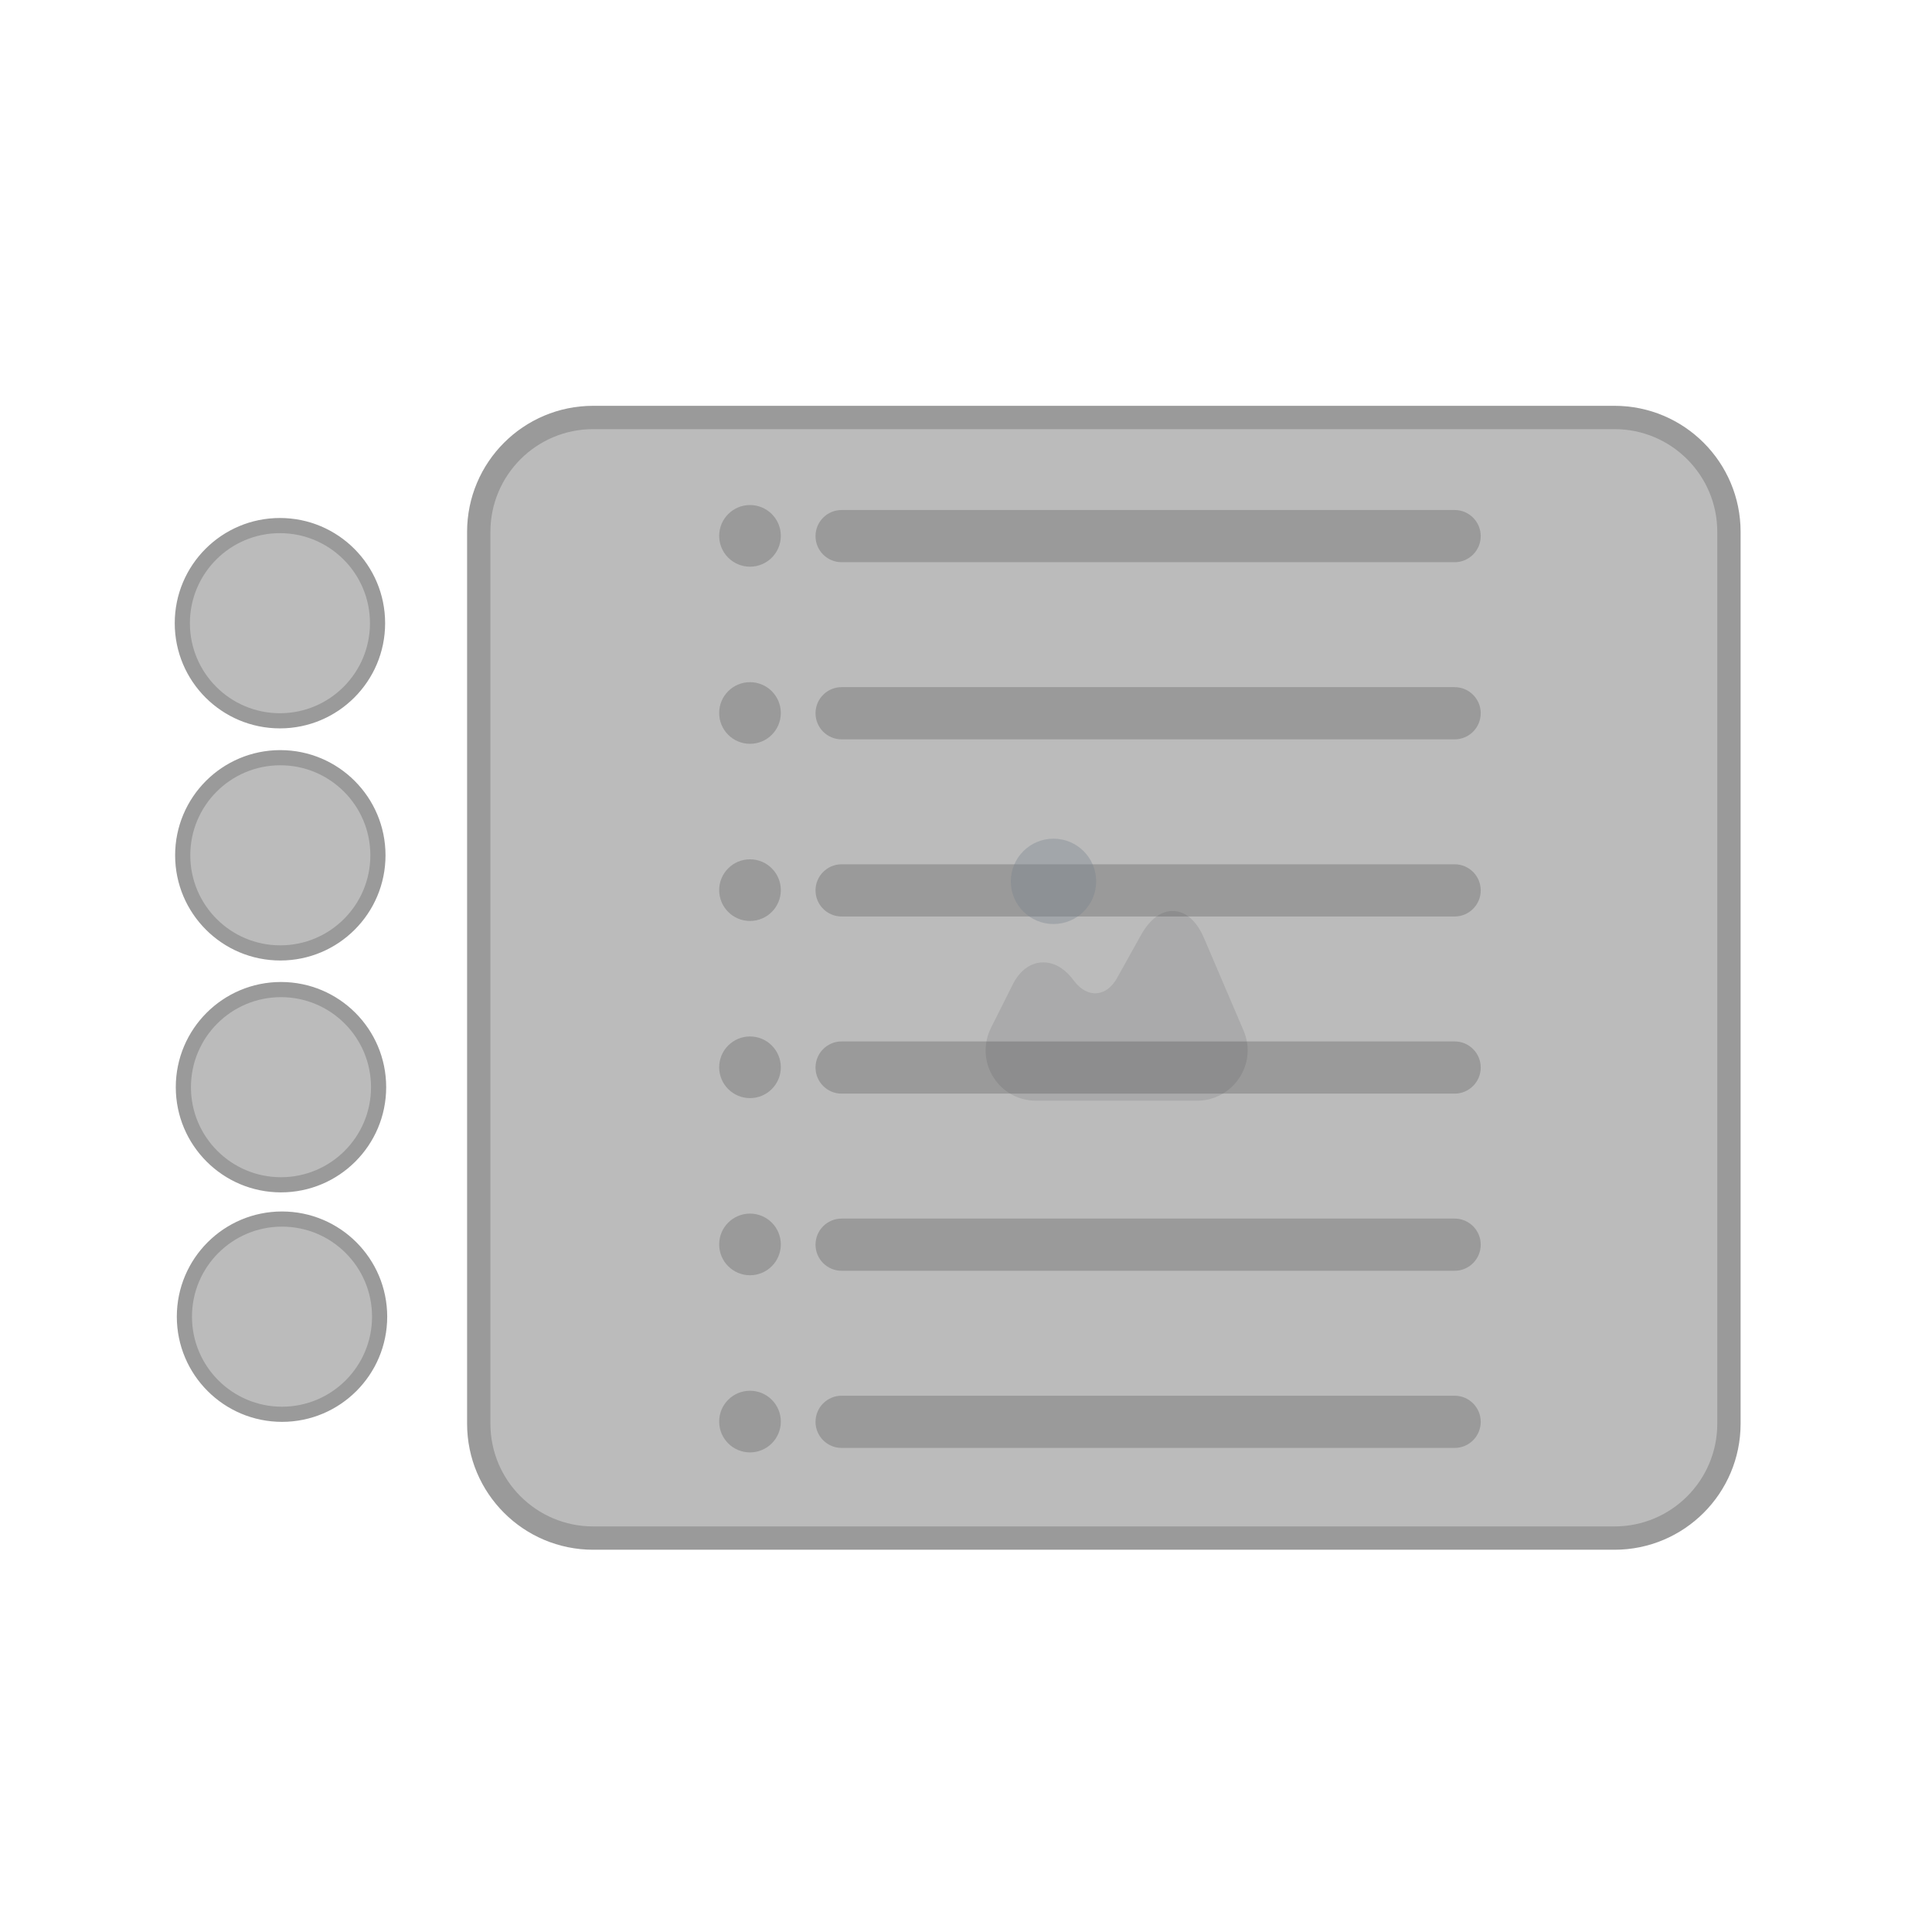
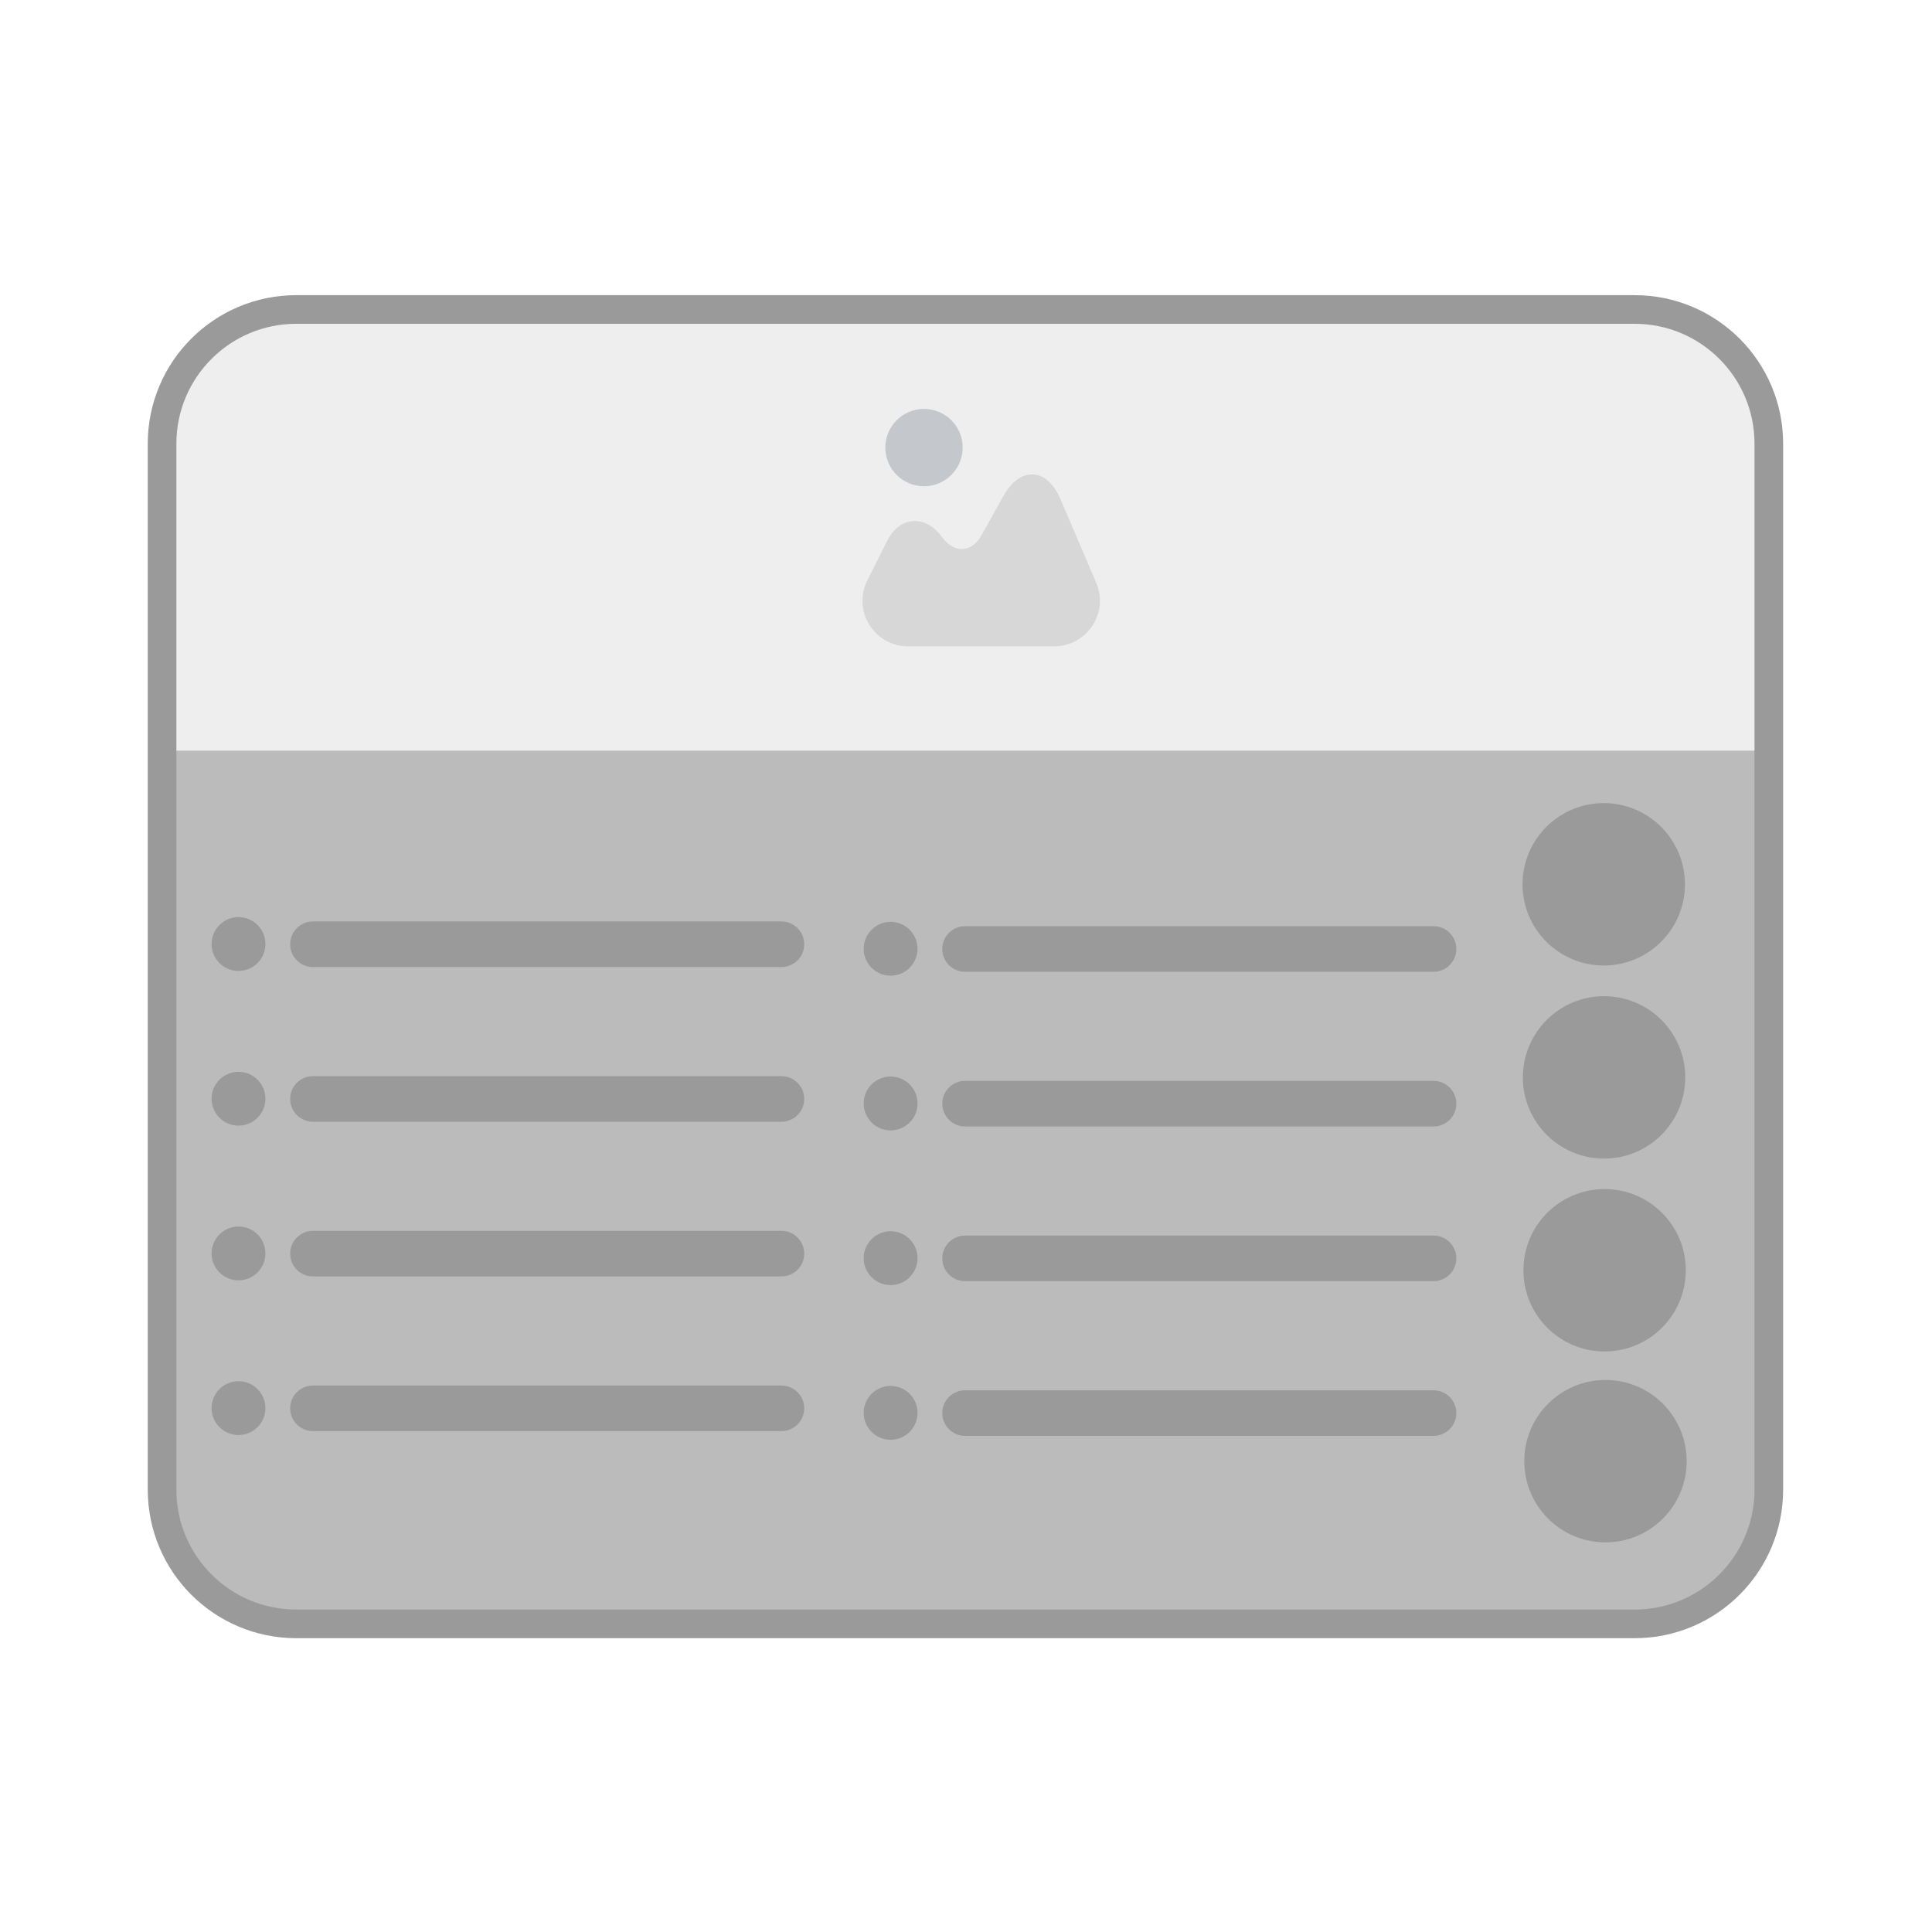
<svg xmlns="http://www.w3.org/2000/svg" width="800" height="800" viewBox="0 0 211.667 211.667" version="1.1" id="svg5">
-   <defs id="defs2" />
+   <defs id="defs2">
+     <clipPath clipPathUnits="userSpaceOnUse" id="clipPath1689">
+       <rect style="display:inline;fill:#000000;fill-opacity:1;stroke:none;stroke-width:3.462;stroke-linecap:round;stroke-linejoin:round;stroke-dasharray:none;stroke-opacity:1" id="rect1691" width="194.249" height="158.906" x="8.153" y="25.313" ry="16.226" />
+     </clipPath>
+     <clipPath clipPathUnits="userSpaceOnUse" id="clipPath1693">
+       <rect style="display:inline;fill:#000000;fill-opacity:1;stroke:none;stroke-width:3.462;stroke-linecap:round;stroke-linejoin:round;stroke-dasharray:none;stroke-opacity:1" id="rect1695" width="194.249" height="158.906" x="8.153" y="25.313" ry="16.226" />
+     </clipPath>
+   </defs>
  <g id="layer1">
    <rect style="display:none;fill:#eeeeee;fill-opacity:1;stroke:none;stroke-width:0;stroke-linecap:round;stroke-linejoin:round;stroke-dasharray:none;stroke-opacity:1" id="rect1377-5" width="224.335" height="221.57" x="-4.662" y="-4.589" />
-     <rect style="display:inline;fill:#bbbbbb;fill-opacity:1;stroke:#9a9a9a;stroke-width:2.555;stroke-linecap:round;stroke-linejoin:round;stroke-dasharray:none;stroke-opacity:1" id="rect163" width="136.969" height="122.772" x="52.451" y="45.738" ry="12.537" />
-     <g id="g2227" transform="matrix(1.911076,0,0,1.911076,-18.1338,-102.0396)">
-       <circle style="fill:#bbbbbb;fill-opacity:1;stroke:#9a9a9a;stroke-width:0.869;stroke-linecap:round;stroke-linejoin:round;stroke-dasharray:none;stroke-opacity:1" id="path1222-7-5-3" cx="25.656" cy="128.876" r="5.596" />
-       <circle style="fill:#bbbbbb;fill-opacity:1;stroke:#9a9a9a;stroke-width:0.869;stroke-linecap:round;stroke-linejoin:round;stroke-dasharray:none;stroke-opacity:1" id="path1222-7-5" cx="25.597" cy="115.72" r="5.596" />
-       <circle style="fill:#bbbbbb;fill-opacity:1;stroke:#9a9a9a;stroke-width:0.869;stroke-linecap:round;stroke-linejoin:round;stroke-dasharray:none;stroke-opacity:1" id="path1222-7" cx="25.559" cy="102.427" r="5.596" />
-       <circle style="fill:#bbbbbb;fill-opacity:1;stroke:#9a9a9a;stroke-width:0.869;stroke-linecap:round;stroke-linejoin:round;stroke-dasharray:none;stroke-opacity:1" id="path1222" cx="25.537" cy="89.12" r="5.596" />
-     </g>
-     <g id="g2247" transform="matrix(1.293837,0,0,1.293837,-77.09072,-31.62537)">
-       <g id="g2218" transform="translate(0.09861496,66.77977)">
-         <circle style="fill:#9a9a9a;fill-opacity:1;stroke:none;stroke-width:0;stroke-linecap:round;stroke-linejoin:round;stroke-dasharray:none;stroke-opacity:1" id="circle2214" cx="122.992" cy="78.038" r="2.61" />
-         <rect style="fill:#9a9a9a;fill-opacity:1;stroke:none;stroke-width:0;stroke-linecap:round;stroke-linejoin:round;stroke-dasharray:none;stroke-opacity:1" id="rect2216" width="56.327" height="4.42" x="128.541" y="75.849" ry="2.21" />
-       </g>
-       <g id="g2182" transform="translate(0.09861496,51.77977)">
-         <circle style="fill:#9a9a9a;fill-opacity:1;stroke:none;stroke-width:0;stroke-linecap:round;stroke-linejoin:round;stroke-dasharray:none;stroke-opacity:1" id="circle2178" cx="122.992" cy="78.038" r="2.61" />
-         <rect style="fill:#9a9a9a;fill-opacity:1;stroke:none;stroke-width:0;stroke-linecap:round;stroke-linejoin:round;stroke-dasharray:none;stroke-opacity:1" id="rect2180" width="56.327" height="4.42" x="128.541" y="75.849" ry="2.21" />
-       </g>
+     <rect style="display:inline;fill:#eeeeee;fill-opacity:1;stroke:none;stroke-width:0;stroke-linecap:round;stroke-linejoin:round;stroke-dasharray:none;stroke-opacity:1" id="rect1682" width="203.794" height="68.019" x="3.083" y="19.656" clip-path="url(#clipPath1689)" transform="matrix(0.9062229,0,0,0.9062229,10.36752,10.96661)" />
+     <rect style="display:inline;fill:#bbbbbb;fill-opacity:1;stroke:none;stroke-width:3.356;stroke-linecap:round;stroke-linejoin:round;stroke-dasharray:none;stroke-opacity:1" id="rect163" width="250.597" height="115.8" x="-21.019" y="78.651" ry="11.825" clip-path="url(#clipPath1693)" transform="matrix(0.9062229,0,0,0.9062229,10.36752,10.96661)" />
+     <rect style="display:inline;fill:none;fill-opacity:1;stroke:#9a9a9a;stroke-width:3.137;stroke-linecap:round;stroke-linejoin:round;stroke-dasharray:none;stroke-opacity:1" id="rect817" width="176.033" height="144.004" x="17.756" y="33.906" ry="14.705" />
+     <g id="g2247" transform="matrix(1.129915,0,0,1.129915,-112.9526,24.53735)" style="display:inline">
      <g id="g2200" transform="translate(0.09861496,36.77977)">
        <circle style="fill:#9a9a9a;fill-opacity:1;stroke:none;stroke-width:0;stroke-linecap:round;stroke-linejoin:round;stroke-dasharray:none;stroke-opacity:1" id="circle2196" cx="122.992" cy="78.038" r="2.61" />
-         <rect style="fill:#9a9a9a;fill-opacity:1;stroke:none;stroke-width:0;stroke-linecap:round;stroke-linejoin:round;stroke-dasharray:none;stroke-opacity:1" id="rect2198" width="56.327" height="4.42" x="128.541" y="75.849" ry="2.21" />
+         <rect style="fill:#9a9a9a;fill-opacity:1;stroke:none;stroke-width:0;stroke-linecap:round;stroke-linejoin:round;stroke-dasharray:none;stroke-opacity:1" id="rect2198" width="49.845" height="4.42" x="128.001" y="75.849" ry="2.21" />
      </g>
      <g id="g2191" transform="translate(0.09861496,21.77977)">
        <circle style="fill:#9a9a9a;fill-opacity:1;stroke:none;stroke-width:0;stroke-linecap:round;stroke-linejoin:round;stroke-dasharray:none;stroke-opacity:1" id="circle2187" cx="122.992" cy="78.038" r="2.61" />
-         <rect style="fill:#9a9a9a;fill-opacity:1;stroke:none;stroke-width:0;stroke-linecap:round;stroke-linejoin:round;stroke-dasharray:none;stroke-opacity:1" id="rect2189" width="56.327" height="4.42" x="128.541" y="75.849" ry="2.21" />
+         <rect style="fill:#9a9a9a;fill-opacity:1;stroke:none;stroke-width:0;stroke-linecap:round;stroke-linejoin:round;stroke-dasharray:none;stroke-opacity:1" id="rect2189" width="49.845" height="4.42" x="128.001" y="75.849" ry="2.21" />
      </g>
      <g id="g2170" transform="translate(0.09861496,6.779773)">
        <circle style="fill:#9a9a9a;fill-opacity:1;stroke:none;stroke-width:0;stroke-linecap:round;stroke-linejoin:round;stroke-dasharray:none;stroke-opacity:1" id="circle2166" cx="122.992" cy="78.038" r="2.61" />
-         <rect style="fill:#9a9a9a;fill-opacity:1;stroke:none;stroke-width:0;stroke-linecap:round;stroke-linejoin:round;stroke-dasharray:none;stroke-opacity:1" id="rect2168" width="56.327" height="4.42" x="128.541" y="75.849" ry="2.21" />
+         <rect style="fill:#9a9a9a;fill-opacity:1;stroke:none;stroke-width:0;stroke-linecap:round;stroke-linejoin:round;stroke-dasharray:none;stroke-opacity:1" id="rect2168" width="49.845" height="4.42" x="128.001" y="75.849" ry="2.21" />
      </g>
-       <g id="g2206" transform="translate(0,-2.52551)">
+       <g id="g2206" transform="translate(0,-2.52551)" style="display:inline">
        <circle style="fill:#9a9a9a;fill-opacity:1;stroke:none;stroke-width:0;stroke-linecap:round;stroke-linejoin:round;stroke-dasharray:none;stroke-opacity:1" id="path2112-2" cx="123.091" cy="72.344" r="2.61" />
-         <rect style="fill:#9a9a9a;fill-opacity:1;stroke:none;stroke-width:0;stroke-linecap:round;stroke-linejoin:round;stroke-dasharray:none;stroke-opacity:1" id="rect2114-9" width="56.327" height="4.42" x="128.639" y="70.155" ry="2.21" />
+         <rect style="fill:#9a9a9a;fill-opacity:1;stroke:none;stroke-width:0;stroke-linecap:round;stroke-linejoin:round;stroke-dasharray:none;stroke-opacity:1" id="rect2114-9" width="49.845" height="4.42" x="128.099" y="70.155" ry="2.21" />
      </g>
    </g>
-     <g id="g1173" style="display:inline" transform="translate(50.84694,0.6734694)">
+     <g id="g2247-9" transform="matrix(1.129915,0,0,1.129915,-41.50768,25.05589)" style="display:inline">
+       <g id="g2200-3" transform="translate(0.09861496,36.77977)">
+         <circle style="fill:#9a9a9a;fill-opacity:1;stroke:none;stroke-width:0;stroke-linecap:round;stroke-linejoin:round;stroke-dasharray:none;stroke-opacity:1" id="circle2196-6" cx="122.992" cy="78.038" r="2.61" />
+         <rect style="fill:#9a9a9a;fill-opacity:1;stroke:none;stroke-width:0;stroke-linecap:round;stroke-linejoin:round;stroke-dasharray:none;stroke-opacity:1" id="rect2198-0" width="49.845" height="4.42" x="128.001" y="75.849" ry="2.21" />
+       </g>
+       <g id="g2191-6" transform="translate(0.09861496,21.77977)">
+         <circle style="fill:#9a9a9a;fill-opacity:1;stroke:none;stroke-width:0;stroke-linecap:round;stroke-linejoin:round;stroke-dasharray:none;stroke-opacity:1" id="circle2187-2" cx="122.992" cy="78.038" r="2.61" />
+         <rect style="fill:#9a9a9a;fill-opacity:1;stroke:none;stroke-width:0;stroke-linecap:round;stroke-linejoin:round;stroke-dasharray:none;stroke-opacity:1" id="rect2189-6" width="49.845" height="4.42" x="128.001" y="75.849" ry="2.21" />
+       </g>
+       <g id="g2170-1" transform="translate(0.09861496,6.779773)">
+         <circle style="fill:#9a9a9a;fill-opacity:1;stroke:none;stroke-width:0;stroke-linecap:round;stroke-linejoin:round;stroke-dasharray:none;stroke-opacity:1" id="circle2166-8" cx="122.992" cy="78.038" r="2.61" />
+         <rect style="fill:#9a9a9a;fill-opacity:1;stroke:none;stroke-width:0;stroke-linecap:round;stroke-linejoin:round;stroke-dasharray:none;stroke-opacity:1" id="rect2168-7" width="49.845" height="4.42" x="128.001" y="75.849" ry="2.21" />
+       </g>
+       <g id="g2206-9" transform="translate(0,-2.52551)" style="display:inline">
+         <circle style="fill:#9a9a9a;fill-opacity:1;stroke:none;stroke-width:0;stroke-linecap:round;stroke-linejoin:round;stroke-dasharray:none;stroke-opacity:1" id="path2112-2-2" cx="123.091" cy="72.344" r="2.61" />
+         <rect style="fill:#9a9a9a;fill-opacity:1;stroke:none;stroke-width:0;stroke-linecap:round;stroke-linejoin:round;stroke-dasharray:none;stroke-opacity:1" id="rect2114-9-0" width="49.845" height="4.42" x="128.099" y="70.155" ry="2.21" />
+       </g>
+     </g>
+     <g id="g2227" transform="matrix(1.589702,0,0,1.589702,135.1074,-44.79105)" style="display:inline">
+       <circle style="fill:#9a9a9a;fill-opacity:1;stroke:none;stroke-width:0.869;stroke-linecap:round;stroke-linejoin:round;stroke-dasharray:none;stroke-opacity:1" id="path1222-7-5-3" cx="25.656" cy="128.876" r="5.596" />
+       <circle style="fill:#9a9a9a;fill-opacity:1;stroke:none;stroke-width:0.869;stroke-linecap:round;stroke-linejoin:round;stroke-dasharray:none;stroke-opacity:1" id="path1222-7-5" cx="25.597" cy="115.72" r="5.596" />
+       <circle style="fill:#9a9a9a;fill-opacity:1;stroke:none;stroke-width:0.869;stroke-linecap:round;stroke-linejoin:round;stroke-dasharray:none;stroke-opacity:1" id="path1222-7" cx="25.559" cy="102.427" r="5.596" />
+       <circle style="fill:#9a9a9a;fill-opacity:1;stroke:none;stroke-width:0.869;stroke-linecap:round;stroke-linejoin:round;stroke-dasharray:none;stroke-opacity:1" id="path1222" cx="25.537" cy="89.12" r="5.596" />
+     </g>
+     <g id="g1173" style="display:inline" transform="matrix(0.9062229,0,0,0.9062229,42.71413,-37.85846)">
      <path opacity="0.4" d="m 85.396,112.239 -4.33,-10.127 c -0.789,-1.854 -1.965,-2.905 -3.307,-2.975 -1.328,-0.069 -2.615,0.858 -3.597,2.629 l -2.629,4.718 c -0.553,0.996 -1.342,1.591 -2.2,1.66 -0.872,0.083 -1.743,-0.374 -2.449,-1.273 l -0.304,-0.387 c -0.982,-1.231 -2.2,-1.826 -3.445,-1.702 -1.245,0.125 -2.31,0.982 -3.016,2.38 l -2.393,4.773 c -0.858,1.729 -0.775,3.735 0.235,5.368 1.01,1.633 2.767,2.615 4.69,2.615 h 17.653 c 1.854,0 3.583,-0.927 4.607,-2.476 1.051,-1.55 1.217,-3.5 0.484,-5.202 z" fill="#292d32" id="path1005" style="fill:#292d32;fill-opacity:0.297;stroke-width:1.383" />
      <path d="m 64.573,100.563 c 2.583,0 4.676,-2.094 4.676,-4.676 0,-2.583 -2.094,-4.676 -4.676,-4.676 -2.583,0 -4.676,2.094 -4.676,4.676 0,2.583 2.094,4.676 4.676,4.676 z" fill="#292d32" id="path1007" style="fill:#757f8c;fill-opacity:0.347;stroke-width:1.383" />
    </g>
  </g>
</svg>
